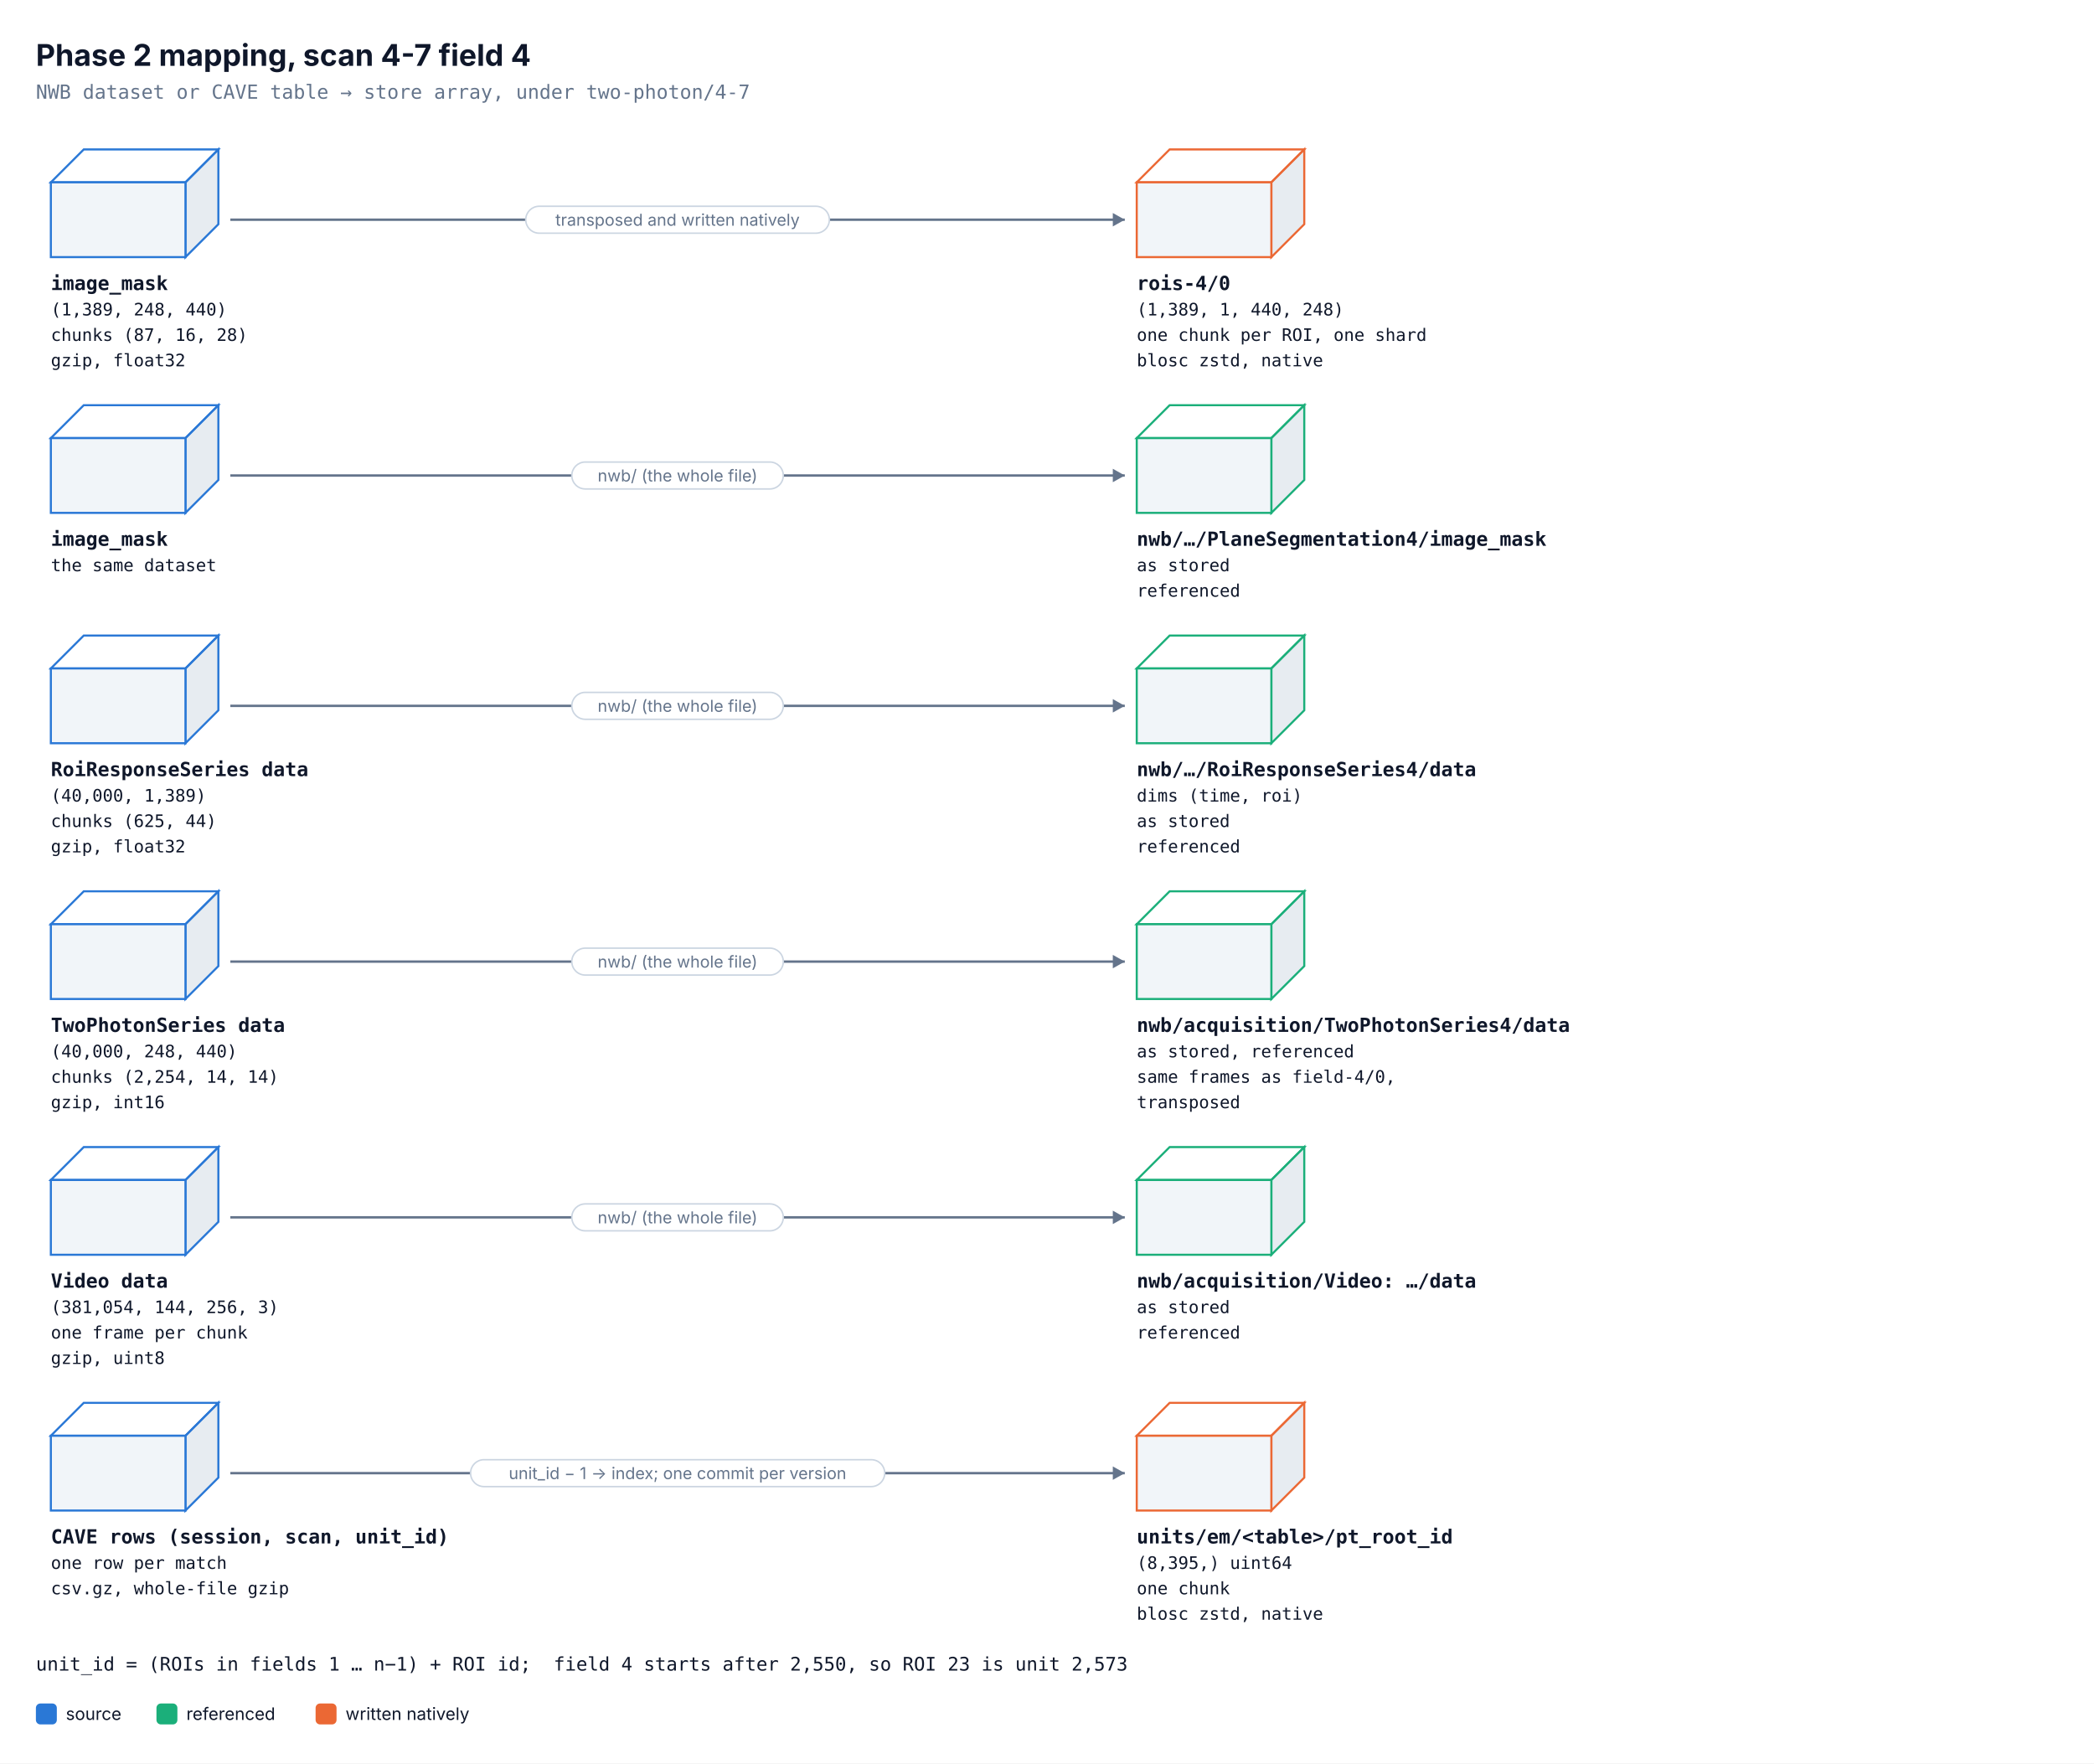
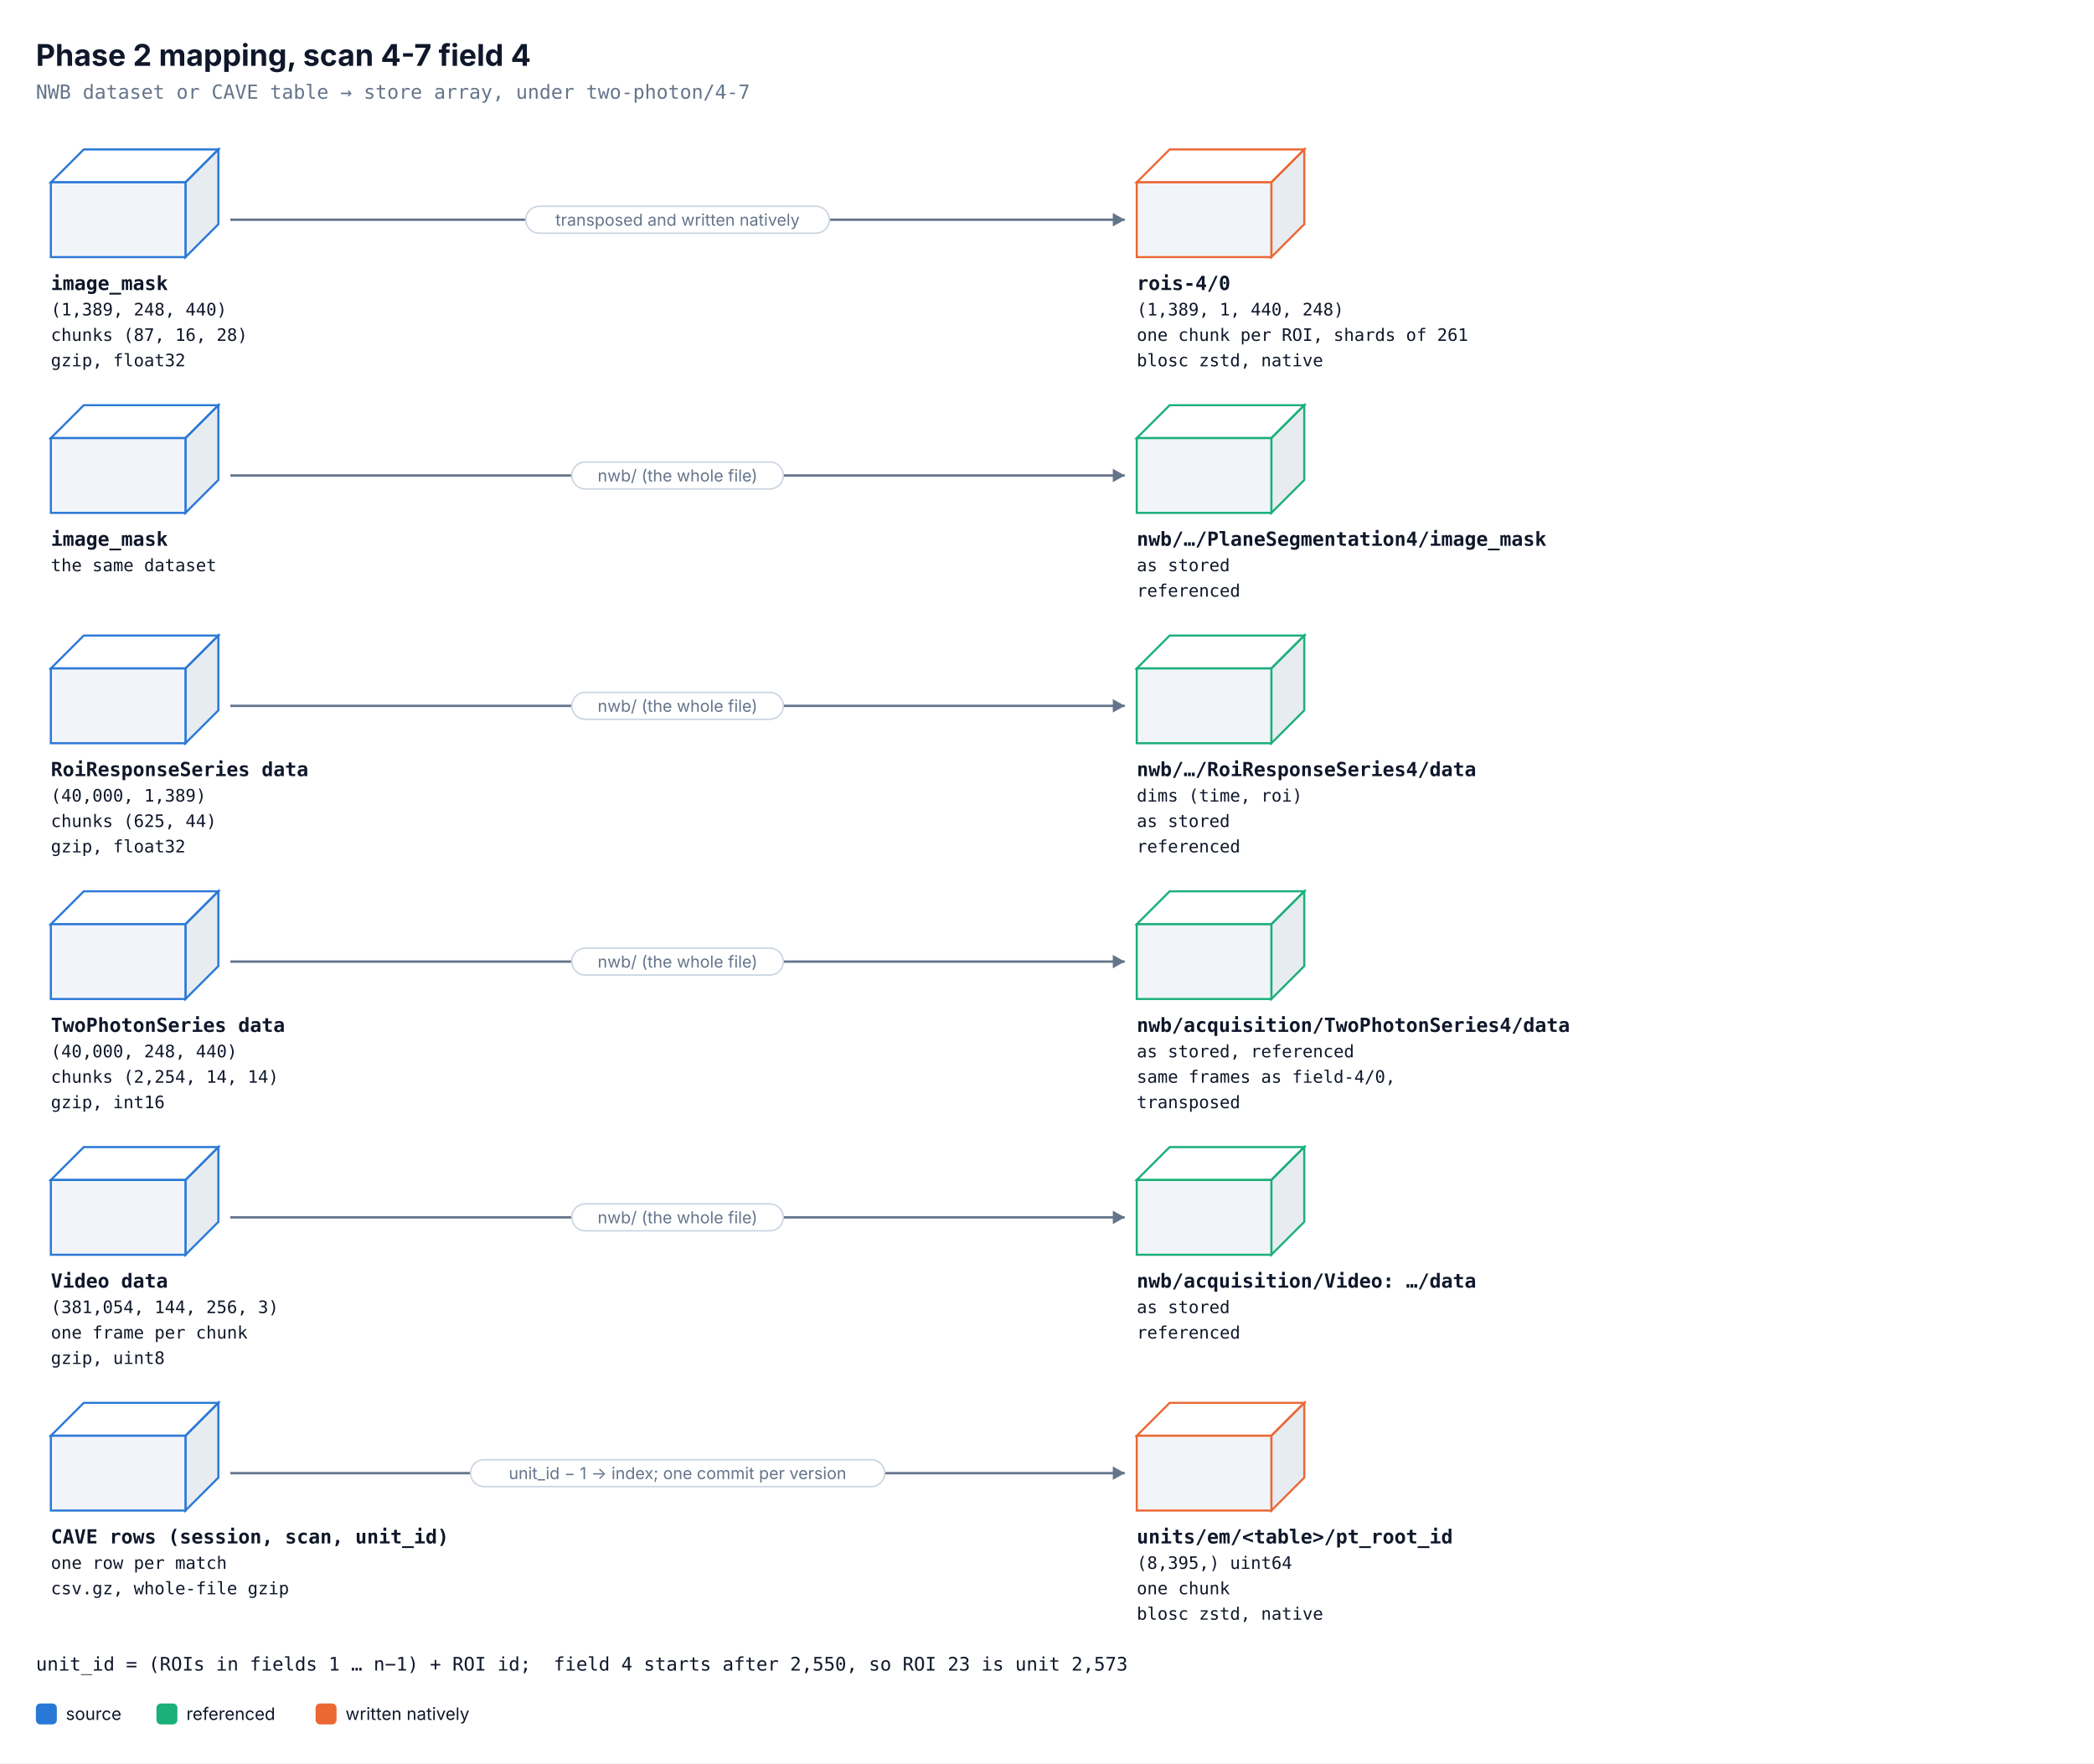
<svg xmlns="http://www.w3.org/2000/svg" width="1400" height="1179" viewBox="0 0 1400 1179">
  <rect x="0" y="0" width="1400" height="1179" fill="#ffffff" />
  <text x="24.0" y="44.0" font-family="Inter, system-ui, sans-serif" font-size="20" font-weight="bold" fill="#0f172a" text-anchor="start" xml:space="preserve">Phase 2 mapping, scan 4-7 field 4</text>
  <text x="24.0" y="66.0" font-family="ui-monospace, SFMono-Regular, Menlo, Consolas, monospace" font-size="13" font-weight="normal" fill="#64748b" text-anchor="start" xml:space="preserve">NWB dataset or CAVE table → store array, under two-photon/4-7</text>
  <polygon points="34.0,121.9 56.0,99.9 146.0,99.9 124.0,121.9" fill="#ffffff" stroke="#2a78d6" stroke-width="1.4" />
  <polygon points="124.0,121.9 146.0,99.9 146.0,149.9 124.0,171.9" fill="#cbd5e1" fill-opacity="0.45" stroke="#2a78d6" stroke-width="1.4" />
  <rect x="34.0" y="121.9" width="90.0" height="50.0" fill="#f1f5f9" stroke="#2a78d6" stroke-width="1.4" />
  <text x="34.0" y="193.9" font-family="ui-monospace, SFMono-Regular, Menlo, Consolas, monospace" font-size="13" font-weight="bold" fill="#0f172a" text-anchor="start" xml:space="preserve">image_mask</text>
  <text x="34.0" y="210.9" font-family="ui-monospace, SFMono-Regular, Menlo, Consolas, monospace" font-size="11.5" font-weight="normal" fill="#0f172a" text-anchor="start" xml:space="preserve">(1,389, 248, 440)</text>
  <text x="34.0" y="227.9" font-family="ui-monospace, SFMono-Regular, Menlo, Consolas, monospace" font-size="11.5" font-weight="normal" fill="#0f172a" text-anchor="start" xml:space="preserve">chunks (87, 16, 28)</text>
  <text x="34.0" y="244.9" font-family="ui-monospace, SFMono-Regular, Menlo, Consolas, monospace" font-size="11.5" font-weight="normal" fill="#0f172a" text-anchor="start" xml:space="preserve">gzip, float32</text>
  <polygon points="760.0,121.9 782.0,99.9 872.0,99.9 850.0,121.9" fill="#ffffff" stroke="#eb6834" stroke-width="1.4" />
  <polygon points="850.0,121.9 872.0,99.9 872.0,149.9 850.0,171.9" fill="#cbd5e1" fill-opacity="0.45" stroke="#eb6834" stroke-width="1.4" />
  <rect x="760.0" y="121.9" width="90.0" height="50.0" fill="#f1f5f9" stroke="#eb6834" stroke-width="1.4" />
  <text x="760.0" y="193.9" font-family="ui-monospace, SFMono-Regular, Menlo, Consolas, monospace" font-size="13" font-weight="bold" fill="#0f172a" text-anchor="start" xml:space="preserve">rois-4/0</text>
  <text x="760.0" y="210.9" font-family="ui-monospace, SFMono-Regular, Menlo, Consolas, monospace" font-size="11.5" font-weight="normal" fill="#0f172a" text-anchor="start" xml:space="preserve">(1,389, 1, 440, 248)</text>
-   <text x="760.0" y="227.9" font-family="ui-monospace, SFMono-Regular, Menlo, Consolas, monospace" font-size="11.5" font-weight="normal" fill="#0f172a" text-anchor="start" xml:space="preserve">one chunk per ROI, one shard</text>
+   <text x="760.0" y="227.9" font-family="ui-monospace, SFMono-Regular, Menlo, Consolas, monospace" font-size="11.5" font-weight="normal" fill="#0f172a" text-anchor="start" xml:space="preserve">one chunk per ROI, shards of 261</text>
  <text x="760.0" y="244.9" font-family="ui-monospace, SFMono-Regular, Menlo, Consolas, monospace" font-size="11.5" font-weight="normal" fill="#0f172a" text-anchor="start" xml:space="preserve">blosc zstd, native</text>
  <path d="M 154.0 146.9 C 453.0 146.9 453.0 146.9 752.0 146.9" fill="none" stroke="#64748b" stroke-width="1.6" />
  <polygon points="752.0,146.9 744.0,142.4 744.0,151.4" fill="#64748b" />
  <rect x="351.5" y="137.9" width="203.0" height="18" rx="9" fill="#ffffff" stroke="#cbd5e1" />
  <text x="453.0" y="150.9" font-family="Inter, system-ui, sans-serif" font-size="11" font-weight="normal" fill="#64748b" text-anchor="middle" xml:space="preserve">transposed and written natively</text>
  <polygon points="34.0,292.9 56.0,270.9 146.0,270.9 124.0,292.9" fill="#ffffff" stroke="#2a78d6" stroke-width="1.4" />
  <polygon points="124.0,292.9 146.0,270.9 146.0,320.9 124.0,342.9" fill="#cbd5e1" fill-opacity="0.45" stroke="#2a78d6" stroke-width="1.4" />
  <rect x="34.0" y="292.9" width="90.0" height="50.0" fill="#f1f5f9" stroke="#2a78d6" stroke-width="1.4" />
  <text x="34.0" y="364.9" font-family="ui-monospace, SFMono-Regular, Menlo, Consolas, monospace" font-size="13" font-weight="bold" fill="#0f172a" text-anchor="start" xml:space="preserve">image_mask</text>
  <text x="34.0" y="381.9" font-family="ui-monospace, SFMono-Regular, Menlo, Consolas, monospace" font-size="11.5" font-weight="normal" fill="#0f172a" text-anchor="start" xml:space="preserve">the same dataset</text>
  <polygon points="760.0,292.9 782.0,270.9 872.0,270.9 850.0,292.9" fill="#ffffff" stroke="#1baf7a" stroke-width="1.4" />
  <polygon points="850.0,292.9 872.0,270.9 872.0,320.9 850.0,342.9" fill="#cbd5e1" fill-opacity="0.45" stroke="#1baf7a" stroke-width="1.4" />
  <rect x="760.0" y="292.9" width="90.0" height="50.0" fill="#f1f5f9" stroke="#1baf7a" stroke-width="1.4" />
  <text x="760.0" y="364.9" font-family="ui-monospace, SFMono-Regular, Menlo, Consolas, monospace" font-size="13" font-weight="bold" fill="#0f172a" text-anchor="start" xml:space="preserve">nwb/…/PlaneSegmentation4/image_mask</text>
  <text x="760.0" y="381.9" font-family="ui-monospace, SFMono-Regular, Menlo, Consolas, monospace" font-size="11.5" font-weight="normal" fill="#0f172a" text-anchor="start" xml:space="preserve">as stored</text>
  <text x="760.0" y="398.9" font-family="ui-monospace, SFMono-Regular, Menlo, Consolas, monospace" font-size="11.5" font-weight="normal" fill="#0f172a" text-anchor="start" xml:space="preserve">referenced</text>
  <path d="M 154.0 317.9 C 453.0 317.9 453.0 317.9 752.0 317.9" fill="none" stroke="#64748b" stroke-width="1.6" />
  <polygon points="752.0,317.9 744.0,313.4 744.0,322.4" fill="#64748b" />
  <rect x="382.3" y="308.9" width="141.4" height="18" rx="9" fill="#ffffff" stroke="#cbd5e1" />
  <text x="453.0" y="321.9" font-family="Inter, system-ui, sans-serif" font-size="11" font-weight="normal" fill="#64748b" text-anchor="middle" xml:space="preserve">nwb/ (the whole file)</text>
  <polygon points="34.0,446.9 56.0,424.9 146.0,424.9 124.0,446.9" fill="#ffffff" stroke="#2a78d6" stroke-width="1.4" />
  <polygon points="124.0,446.9 146.0,424.9 146.0,474.9 124.0,496.9" fill="#cbd5e1" fill-opacity="0.45" stroke="#2a78d6" stroke-width="1.4" />
  <rect x="34.0" y="446.9" width="90.0" height="50.0" fill="#f1f5f9" stroke="#2a78d6" stroke-width="1.4" />
  <text x="34.0" y="518.9" font-family="ui-monospace, SFMono-Regular, Menlo, Consolas, monospace" font-size="13" font-weight="bold" fill="#0f172a" text-anchor="start" xml:space="preserve">RoiResponseSeries data</text>
  <text x="34.0" y="535.9" font-family="ui-monospace, SFMono-Regular, Menlo, Consolas, monospace" font-size="11.5" font-weight="normal" fill="#0f172a" text-anchor="start" xml:space="preserve">(40,000, 1,389)</text>
  <text x="34.0" y="552.9" font-family="ui-monospace, SFMono-Regular, Menlo, Consolas, monospace" font-size="11.5" font-weight="normal" fill="#0f172a" text-anchor="start" xml:space="preserve">chunks (625, 44)</text>
  <text x="34.0" y="569.9" font-family="ui-monospace, SFMono-Regular, Menlo, Consolas, monospace" font-size="11.5" font-weight="normal" fill="#0f172a" text-anchor="start" xml:space="preserve">gzip, float32</text>
  <polygon points="760.0,446.9 782.0,424.9 872.0,424.9 850.0,446.9" fill="#ffffff" stroke="#1baf7a" stroke-width="1.4" />
  <polygon points="850.0,446.9 872.0,424.9 872.0,474.9 850.0,496.9" fill="#cbd5e1" fill-opacity="0.45" stroke="#1baf7a" stroke-width="1.4" />
  <rect x="760.0" y="446.9" width="90.0" height="50.0" fill="#f1f5f9" stroke="#1baf7a" stroke-width="1.4" />
  <text x="760.0" y="518.9" font-family="ui-monospace, SFMono-Regular, Menlo, Consolas, monospace" font-size="13" font-weight="bold" fill="#0f172a" text-anchor="start" xml:space="preserve">nwb/…/RoiResponseSeries4/data</text>
  <text x="760.0" y="535.9" font-family="ui-monospace, SFMono-Regular, Menlo, Consolas, monospace" font-size="11.5" font-weight="normal" fill="#0f172a" text-anchor="start" xml:space="preserve">dims (time, roi)</text>
  <text x="760.0" y="552.9" font-family="ui-monospace, SFMono-Regular, Menlo, Consolas, monospace" font-size="11.5" font-weight="normal" fill="#0f172a" text-anchor="start" xml:space="preserve">as stored</text>
  <text x="760.0" y="569.9" font-family="ui-monospace, SFMono-Regular, Menlo, Consolas, monospace" font-size="11.5" font-weight="normal" fill="#0f172a" text-anchor="start" xml:space="preserve">referenced</text>
  <path d="M 154.0 471.9 C 453.0 471.9 453.0 471.9 752.0 471.9" fill="none" stroke="#64748b" stroke-width="1.6" />
  <polygon points="752.0,471.9 744.0,467.4 744.0,476.4" fill="#64748b" />
  <rect x="382.3" y="462.9" width="141.4" height="18" rx="9" fill="#ffffff" stroke="#cbd5e1" />
  <text x="453.0" y="475.9" font-family="Inter, system-ui, sans-serif" font-size="11" font-weight="normal" fill="#64748b" text-anchor="middle" xml:space="preserve">nwb/ (the whole file)</text>
  <polygon points="34.0,617.9 56.0,595.9 146.0,595.9 124.0,617.9" fill="#ffffff" stroke="#2a78d6" stroke-width="1.4" />
  <polygon points="124.0,617.9 146.0,595.9 146.0,645.9 124.0,667.9" fill="#cbd5e1" fill-opacity="0.45" stroke="#2a78d6" stroke-width="1.4" />
  <rect x="34.0" y="617.9" width="90.0" height="50.0" fill="#f1f5f9" stroke="#2a78d6" stroke-width="1.4" />
  <text x="34.0" y="689.9" font-family="ui-monospace, SFMono-Regular, Menlo, Consolas, monospace" font-size="13" font-weight="bold" fill="#0f172a" text-anchor="start" xml:space="preserve">TwoPhotonSeries data</text>
  <text x="34.0" y="706.9" font-family="ui-monospace, SFMono-Regular, Menlo, Consolas, monospace" font-size="11.5" font-weight="normal" fill="#0f172a" text-anchor="start" xml:space="preserve">(40,000, 248, 440)</text>
  <text x="34.0" y="723.9" font-family="ui-monospace, SFMono-Regular, Menlo, Consolas, monospace" font-size="11.5" font-weight="normal" fill="#0f172a" text-anchor="start" xml:space="preserve">chunks (2,254, 14, 14)</text>
  <text x="34.0" y="740.9" font-family="ui-monospace, SFMono-Regular, Menlo, Consolas, monospace" font-size="11.5" font-weight="normal" fill="#0f172a" text-anchor="start" xml:space="preserve">gzip, int16</text>
  <polygon points="760.0,617.9 782.0,595.9 872.0,595.9 850.0,617.9" fill="#ffffff" stroke="#1baf7a" stroke-width="1.4" />
  <polygon points="850.0,617.9 872.0,595.9 872.0,645.9 850.0,667.9" fill="#cbd5e1" fill-opacity="0.45" stroke="#1baf7a" stroke-width="1.4" />
  <rect x="760.0" y="617.9" width="90.0" height="50.0" fill="#f1f5f9" stroke="#1baf7a" stroke-width="1.4" />
  <text x="760.0" y="689.9" font-family="ui-monospace, SFMono-Regular, Menlo, Consolas, monospace" font-size="13" font-weight="bold" fill="#0f172a" text-anchor="start" xml:space="preserve">nwb/acquisition/TwoPhotonSeries4/data</text>
  <text x="760.0" y="706.9" font-family="ui-monospace, SFMono-Regular, Menlo, Consolas, monospace" font-size="11.5" font-weight="normal" fill="#0f172a" text-anchor="start" xml:space="preserve">as stored, referenced</text>
  <text x="760.0" y="723.9" font-family="ui-monospace, SFMono-Regular, Menlo, Consolas, monospace" font-size="11.5" font-weight="normal" fill="#0f172a" text-anchor="start" xml:space="preserve">same frames as field-4/0,</text>
  <text x="760.0" y="740.9" font-family="ui-monospace, SFMono-Regular, Menlo, Consolas, monospace" font-size="11.5" font-weight="normal" fill="#0f172a" text-anchor="start" xml:space="preserve">transposed</text>
  <path d="M 154.0 642.9 C 453.0 642.9 453.0 642.9 752.0 642.9" fill="none" stroke="#64748b" stroke-width="1.6" />
  <polygon points="752.0,642.9 744.0,638.4 744.0,647.4" fill="#64748b" />
  <rect x="382.3" y="633.9" width="141.4" height="18" rx="9" fill="#ffffff" stroke="#cbd5e1" />
  <text x="453.0" y="646.9" font-family="Inter, system-ui, sans-serif" font-size="11" font-weight="normal" fill="#64748b" text-anchor="middle" xml:space="preserve">nwb/ (the whole file)</text>
  <polygon points="34.0,788.9 56.0,766.9 146.0,766.9 124.0,788.9" fill="#ffffff" stroke="#2a78d6" stroke-width="1.4" />
  <polygon points="124.0,788.9 146.0,766.9 146.0,816.9 124.0,838.9" fill="#cbd5e1" fill-opacity="0.45" stroke="#2a78d6" stroke-width="1.4" />
  <rect x="34.0" y="788.9" width="90.0" height="50.0" fill="#f1f5f9" stroke="#2a78d6" stroke-width="1.4" />
  <text x="34.0" y="860.9" font-family="ui-monospace, SFMono-Regular, Menlo, Consolas, monospace" font-size="13" font-weight="bold" fill="#0f172a" text-anchor="start" xml:space="preserve">Video data</text>
  <text x="34.0" y="877.9" font-family="ui-monospace, SFMono-Regular, Menlo, Consolas, monospace" font-size="11.5" font-weight="normal" fill="#0f172a" text-anchor="start" xml:space="preserve">(381,054, 144, 256, 3)</text>
  <text x="34.0" y="894.9" font-family="ui-monospace, SFMono-Regular, Menlo, Consolas, monospace" font-size="11.5" font-weight="normal" fill="#0f172a" text-anchor="start" xml:space="preserve">one frame per chunk</text>
  <text x="34.0" y="911.9" font-family="ui-monospace, SFMono-Regular, Menlo, Consolas, monospace" font-size="11.5" font-weight="normal" fill="#0f172a" text-anchor="start" xml:space="preserve">gzip, uint8</text>
  <polygon points="760.0,788.9 782.0,766.9 872.0,766.9 850.0,788.9" fill="#ffffff" stroke="#1baf7a" stroke-width="1.4" />
  <polygon points="850.0,788.9 872.0,766.9 872.0,816.9 850.0,838.9" fill="#cbd5e1" fill-opacity="0.45" stroke="#1baf7a" stroke-width="1.4" />
  <rect x="760.0" y="788.9" width="90.0" height="50.0" fill="#f1f5f9" stroke="#1baf7a" stroke-width="1.4" />
  <text x="760.0" y="860.9" font-family="ui-monospace, SFMono-Regular, Menlo, Consolas, monospace" font-size="13" font-weight="bold" fill="#0f172a" text-anchor="start" xml:space="preserve">nwb/acquisition/Video: …/data</text>
  <text x="760.0" y="877.9" font-family="ui-monospace, SFMono-Regular, Menlo, Consolas, monospace" font-size="11.5" font-weight="normal" fill="#0f172a" text-anchor="start" xml:space="preserve">as stored</text>
  <text x="760.0" y="894.9" font-family="ui-monospace, SFMono-Regular, Menlo, Consolas, monospace" font-size="11.5" font-weight="normal" fill="#0f172a" text-anchor="start" xml:space="preserve">referenced</text>
  <path d="M 154.0 813.9 C 453.0 813.9 453.0 813.9 752.0 813.9" fill="none" stroke="#64748b" stroke-width="1.6" />
  <polygon points="752.0,813.9 744.0,809.4 744.0,818.4" fill="#64748b" />
  <rect x="382.3" y="804.9" width="141.4" height="18" rx="9" fill="#ffffff" stroke="#cbd5e1" />
  <text x="453.0" y="817.9" font-family="Inter, system-ui, sans-serif" font-size="11" font-weight="normal" fill="#64748b" text-anchor="middle" xml:space="preserve">nwb/ (the whole file)</text>
  <polygon points="34.0,959.9 56.0,937.9 146.0,937.9 124.0,959.9" fill="#ffffff" stroke="#2a78d6" stroke-width="1.4" />
  <polygon points="124.0,959.9 146.0,937.9 146.0,987.9 124.0,1009.9" fill="#cbd5e1" fill-opacity="0.45" stroke="#2a78d6" stroke-width="1.4" />
  <rect x="34.0" y="959.9" width="90.0" height="50.0" fill="#f1f5f9" stroke="#2a78d6" stroke-width="1.4" />
  <text x="34.0" y="1031.9" font-family="ui-monospace, SFMono-Regular, Menlo, Consolas, monospace" font-size="13" font-weight="bold" fill="#0f172a" text-anchor="start" xml:space="preserve">CAVE rows (session, scan, unit_id)</text>
  <text x="34.0" y="1048.9" font-family="ui-monospace, SFMono-Regular, Menlo, Consolas, monospace" font-size="11.5" font-weight="normal" fill="#0f172a" text-anchor="start" xml:space="preserve">one row per match</text>
  <text x="34.0" y="1065.9" font-family="ui-monospace, SFMono-Regular, Menlo, Consolas, monospace" font-size="11.5" font-weight="normal" fill="#0f172a" text-anchor="start" xml:space="preserve">csv.gz, whole-file gzip</text>
  <polygon points="760.0,959.9 782.0,937.9 872.0,937.9 850.0,959.9" fill="#ffffff" stroke="#eb6834" stroke-width="1.4" />
  <polygon points="850.0,959.9 872.0,937.9 872.0,987.9 850.0,1009.9" fill="#cbd5e1" fill-opacity="0.45" stroke="#eb6834" stroke-width="1.4" />
  <rect x="760.0" y="959.9" width="90.0" height="50.0" fill="#f1f5f9" stroke="#eb6834" stroke-width="1.4" />
  <text x="760.0" y="1031.9" font-family="ui-monospace, SFMono-Regular, Menlo, Consolas, monospace" font-size="13" font-weight="bold" fill="#0f172a" text-anchor="start" xml:space="preserve">units/em/&lt;table&gt;/pt_root_id</text>
  <text x="760.0" y="1048.9" font-family="ui-monospace, SFMono-Regular, Menlo, Consolas, monospace" font-size="11.5" font-weight="normal" fill="#0f172a" text-anchor="start" xml:space="preserve">(8,395,) uint64</text>
  <text x="760.0" y="1065.9" font-family="ui-monospace, SFMono-Regular, Menlo, Consolas, monospace" font-size="11.5" font-weight="normal" fill="#0f172a" text-anchor="start" xml:space="preserve">one chunk</text>
  <text x="760.0" y="1082.9" font-family="ui-monospace, SFMono-Regular, Menlo, Consolas, monospace" font-size="11.5" font-weight="normal" fill="#0f172a" text-anchor="start" xml:space="preserve">blosc zstd, native</text>
  <path d="M 154.0 984.9 C 453.0 984.9 453.0 984.9 752.0 984.9" fill="none" stroke="#64748b" stroke-width="1.6" />
  <polygon points="752.0,984.9 744.0,980.4 744.0,989.4" fill="#64748b" />
  <rect x="314.6" y="975.9" width="276.9" height="18" rx="9" fill="#ffffff" stroke="#cbd5e1" />
  <text x="453.0" y="988.9" font-family="Inter, system-ui, sans-serif" font-size="11" font-weight="normal" fill="#64748b" text-anchor="middle" xml:space="preserve">unit_id − 1 → index; one commit per version</text>
  <text x="24.0" y="1116.9" font-family="ui-monospace, SFMono-Regular, Menlo, Consolas, monospace" font-size="12.5" font-weight="normal" fill="#0f172a" text-anchor="start" xml:space="preserve">unit_id = (ROIs in fields 1 … n−1) + ROI id;  field 4 starts after 2,550, so ROI 23 is unit 2,573</text>
  <rect x="24.0" y="1138.9" width="14" height="14" rx="3" fill="#2a78d6" />
  <text x="44.0" y="1149.9" font-family="Inter, system-ui, sans-serif" font-size="11.5" font-weight="normal" fill="#0f172a" text-anchor="start" xml:space="preserve">source</text>
  <rect x="104.6" y="1138.9" width="14" height="14" rx="3" fill="#1baf7a" />
  <text x="124.6" y="1149.9" font-family="Inter, system-ui, sans-serif" font-size="11.5" font-weight="normal" fill="#0f172a" text-anchor="start" xml:space="preserve">referenced</text>
  <rect x="211.0" y="1138.9" width="14" height="14" rx="3" fill="#eb6834" />
  <text x="231.0" y="1149.9" font-family="Inter, system-ui, sans-serif" font-size="11.5" font-weight="normal" fill="#0f172a" text-anchor="start" xml:space="preserve">written natively</text>
</svg>
